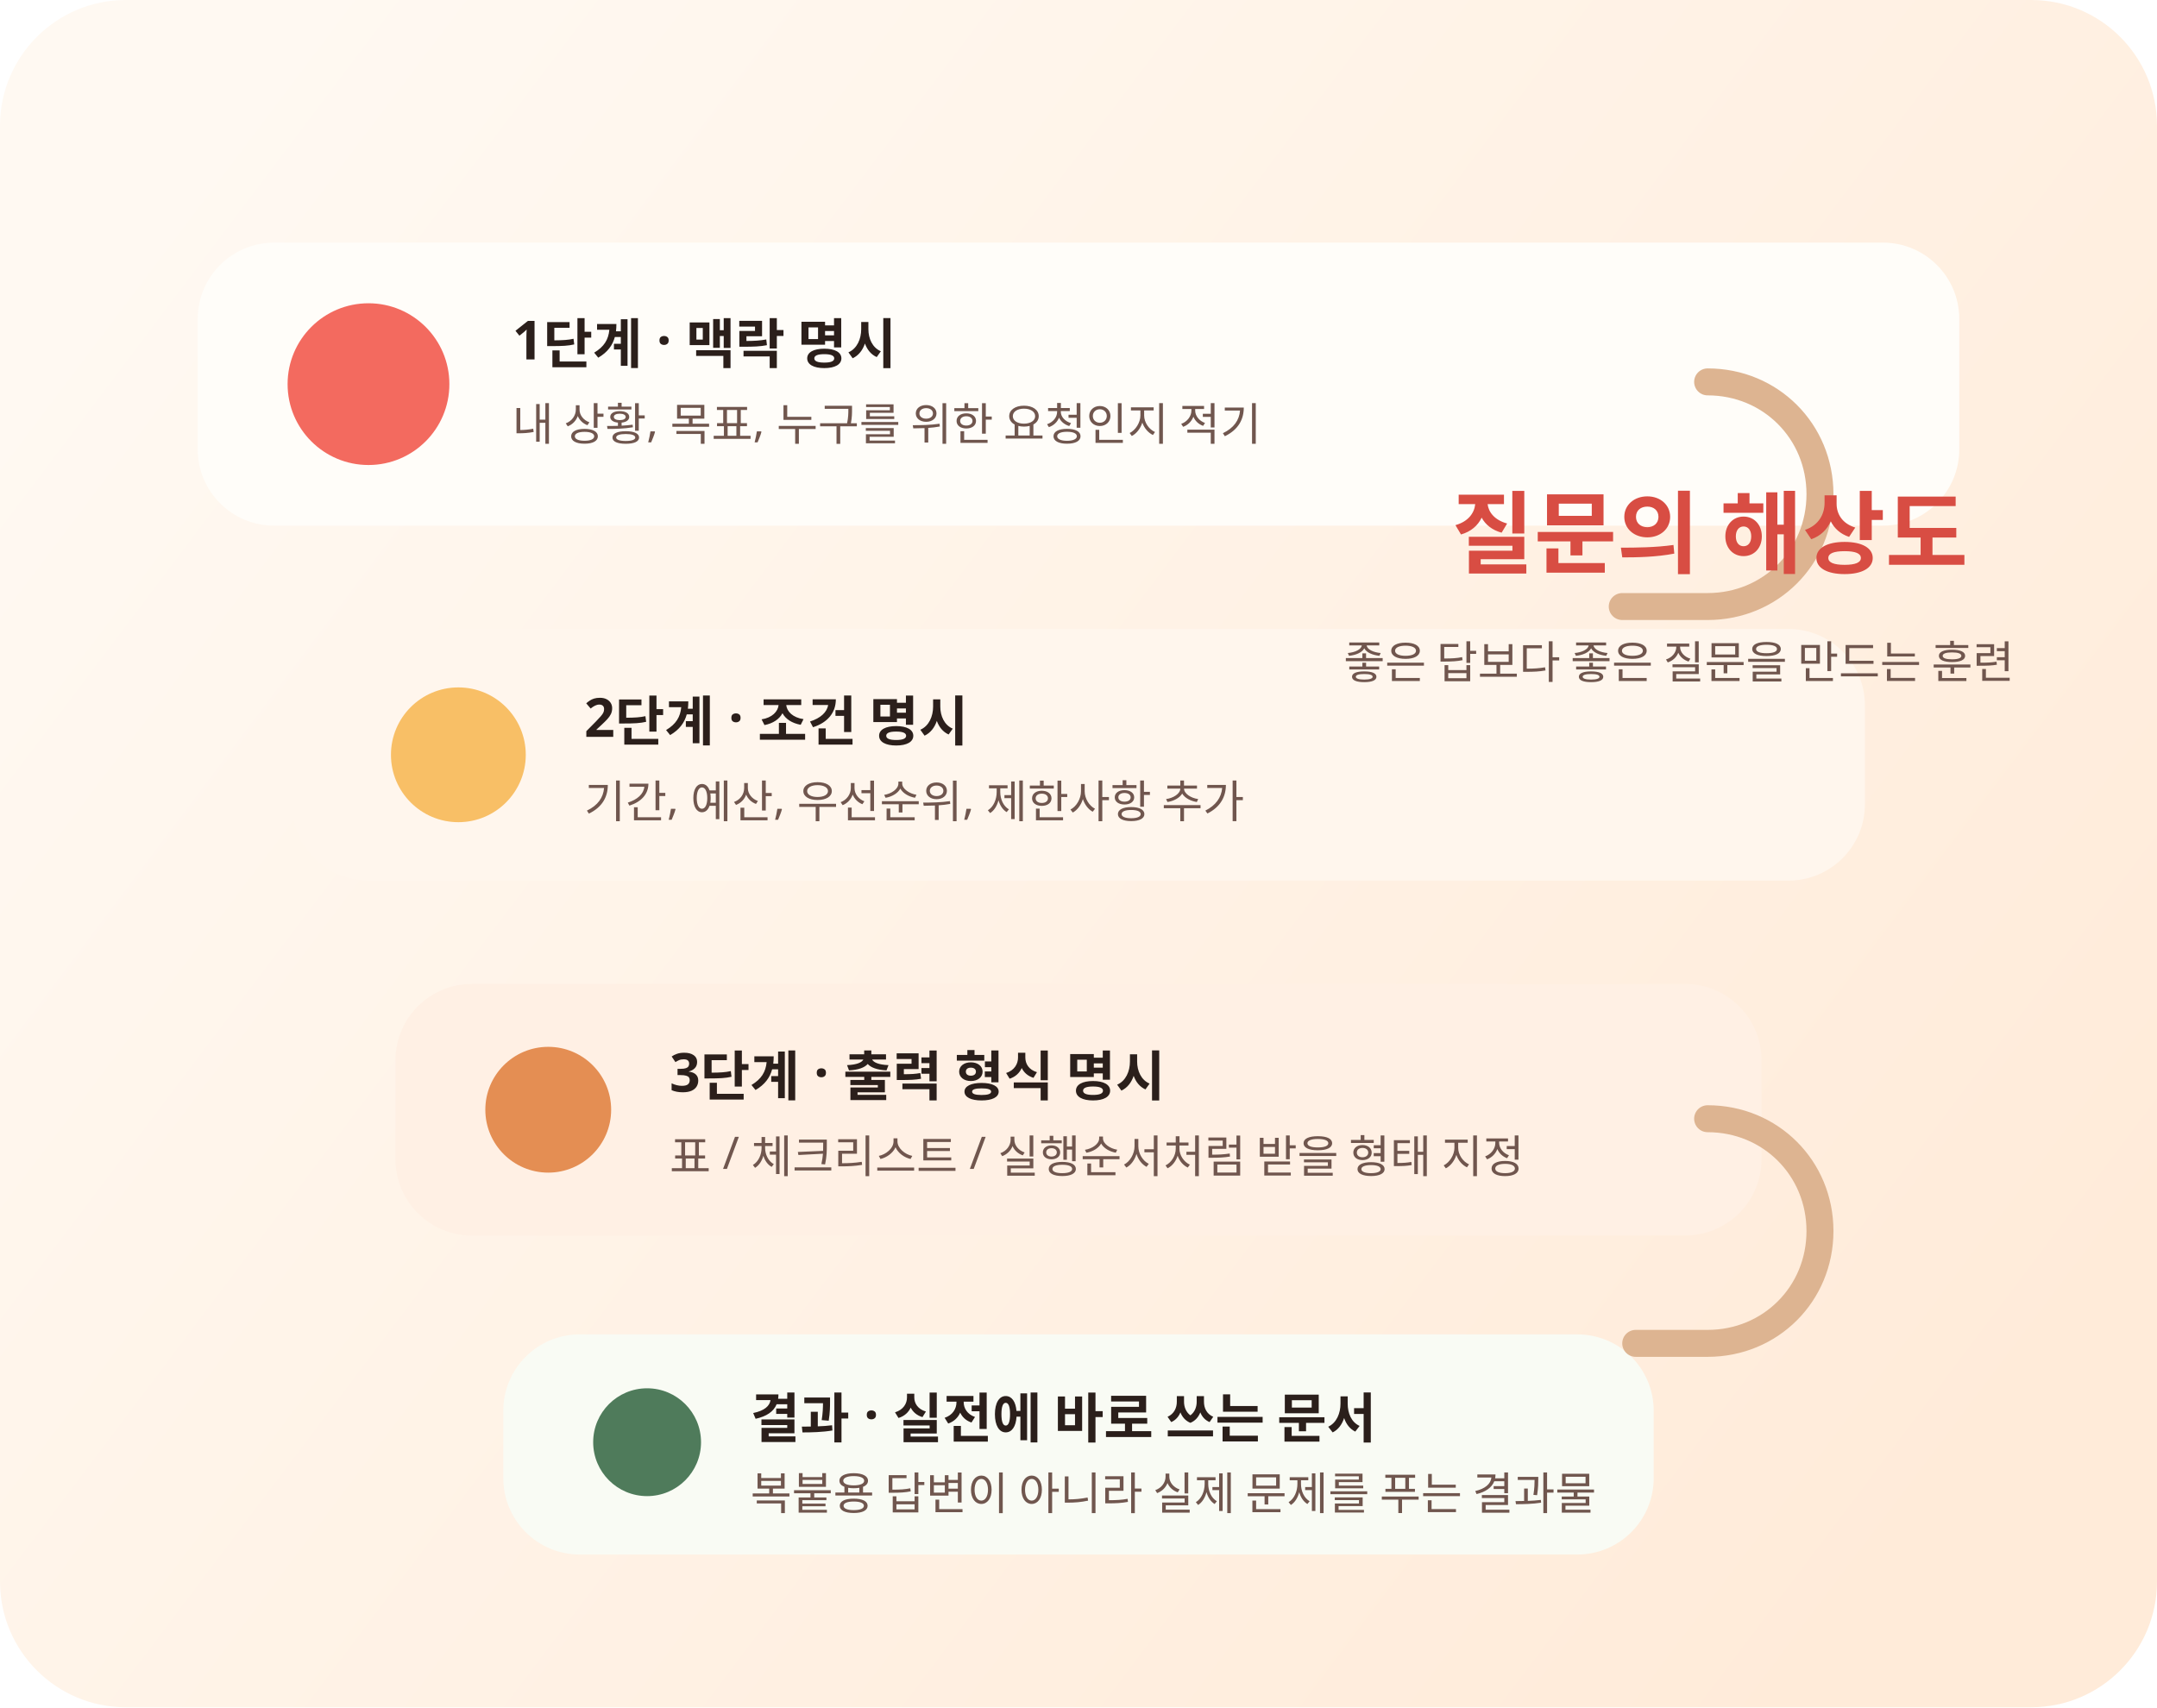
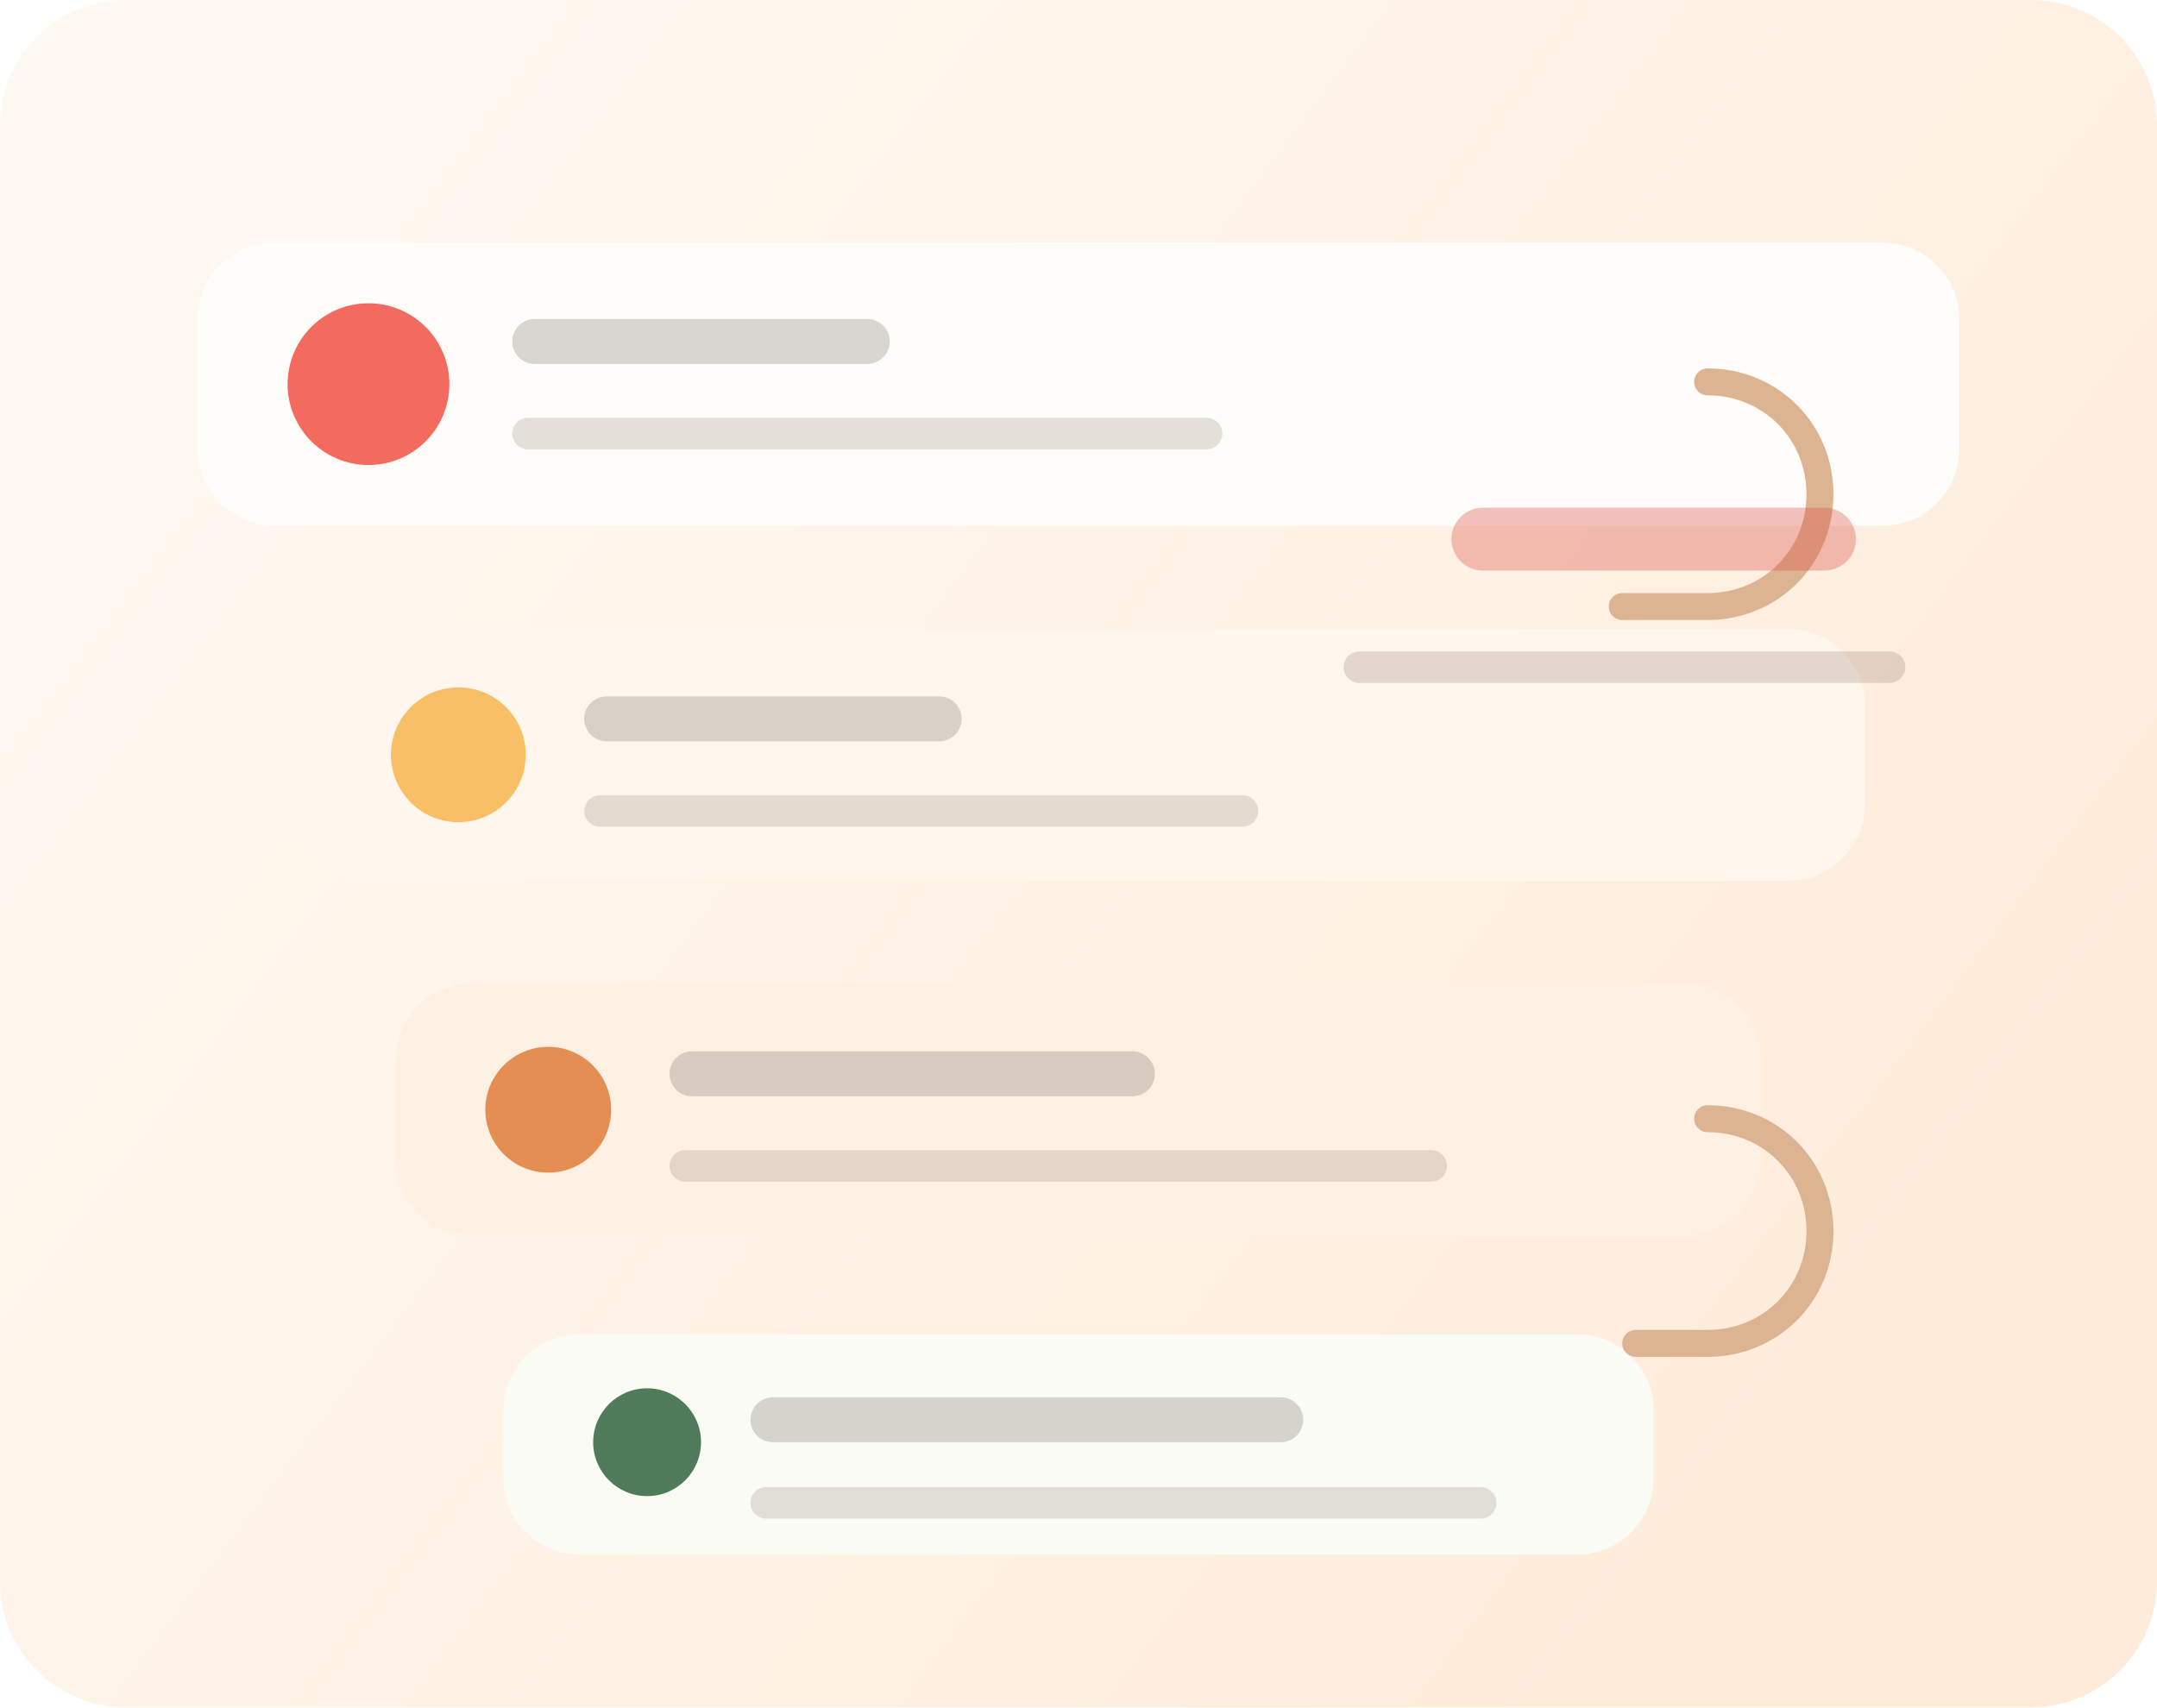
<svg xmlns="http://www.w3.org/2000/svg" width="960" height="760" viewBox="0 0 960 760" fill="none">
  <defs>
    <linearGradient id="base" x1="70" y1="84" x2="860" y2="680" gradientUnits="userSpaceOnUse">
      <stop stop-color="#FFF9F2" />
      <stop offset="1" stop-color="#FFEBD9" />
    </linearGradient>
  </defs>
  <rect width="960" height="760" rx="56" fill="url(#base)" />
  <rect x="88" y="108" width="784" height="126" rx="34" fill="#FFFDF9" />
  <rect x="130" y="280" width="700" height="112" rx="34" fill="#FFF6ED" />
  <rect x="176" y="438" width="608" height="112" rx="34" fill="#FFF0E4" />
  <rect x="224" y="594" width="512" height="98" rx="34" fill="#F9FBF4" />
  <circle cx="164" cy="171" r="36" fill="#F36A5F" />
  <circle cx="204" cy="336" r="30" fill="#F8BF66" />
  <circle cx="244" cy="494" r="28" fill="#E48E53" />
  <circle cx="288" cy="642" r="24" fill="#4F7B5B" />
-   <text x="228" y="160" fill="#2B1F1B" font-family="'Malgun Gothic', sans-serif" font-size="24" font-weight="700">1단계 · 맥락 명시</text>
-   <text x="228" y="196" fill="#70564E" font-family="'Malgun Gothic', sans-serif" font-size="20">내 상황, 목표, 누구를 위한 요청인지 적기</text>
-   <text x="260" y="328" fill="#2B1F1B" font-family="'Malgun Gothic', sans-serif" font-size="24" font-weight="700">2단계 · 조건 명시</text>
-   <text x="260" y="364" fill="#70564E" font-family="'Malgun Gothic', sans-serif" font-size="20">기간, 예산, 우선순위, 제한사항 추가</text>
-   <text x="298" y="486" fill="#2B1F1B" font-family="'Malgun Gothic', sans-serif" font-size="24" font-weight="700">3단계 · 출력 형식 명시</text>
-   <text x="298" y="522" fill="#70564E" font-family="'Malgun Gothic', sans-serif" font-size="20">표 / 체크리스트 / 실행순서처럼 받을 형태 지정</text>
-   <text x="334" y="640" fill="#2B1F1B" font-family="'Malgun Gothic', sans-serif" font-size="24" font-weight="700">결과 · 실전에 바로 쓰는 문서</text>
-   <text x="334" y="672" fill="#70564E" font-family="'Malgun Gothic', sans-serif" font-size="20">복붙용 답변이 아니라 실제 문제를 푸는 결과물</text>
+   <rect x="228" y="142" width="168" height="20" rx="10" fill="#2B1F1B" opacity="0.18" />
+   <rect x="228" y="186" width="316" height="14" rx="7" fill="#70564E" opacity="0.18" />
+   <rect x="260" y="310" width="168" height="20" rx="10" fill="#2B1F1B" opacity="0.18" />
+   <rect x="260" y="354" width="300" height="14" rx="7" fill="#70564E" opacity="0.18" />
+   <rect x="298" y="468" width="216" height="20" rx="10" fill="#2B1F1B" opacity="0.18" />
+   <rect x="298" y="512" width="346" height="14" rx="7" fill="#70564E" opacity="0.18" />
+   <rect x="334" y="622" width="246" height="20" rx="10" fill="#2B1F1B" opacity="0.18" />
+   <rect x="334" y="662" width="332" height="14" rx="7" fill="#70564E" opacity="0.18" />
  <path d="M760 170C788 170 810 192 810 220C810 248 788 270 760 270H722" stroke="#DDB491" stroke-width="12" stroke-linecap="round" />
  <path d="M760 498C788 498 810 520 810 548C810 576 788 598 760 598H728" stroke="#DDB491" stroke-width="12" stroke-linecap="round" />
-   <text x="646" y="252" fill="#D84D43" font-family="Georgia, serif" font-size="40" font-weight="700">질문의 해상도</text>
-   <text x="598" y="302" fill="#70564E" font-family="'Malgun Gothic', sans-serif" font-size="20">좋은 답보다 좋은 질문을 만드는 훈련</text>
+   <rect x="646" y="226" width="180" height="28" rx="14" fill="#D84D43" opacity="0.34" />
+   <rect x="598" y="290" width="250" height="14" rx="7" fill="#70564E" opacity="0.2" />
</svg>
